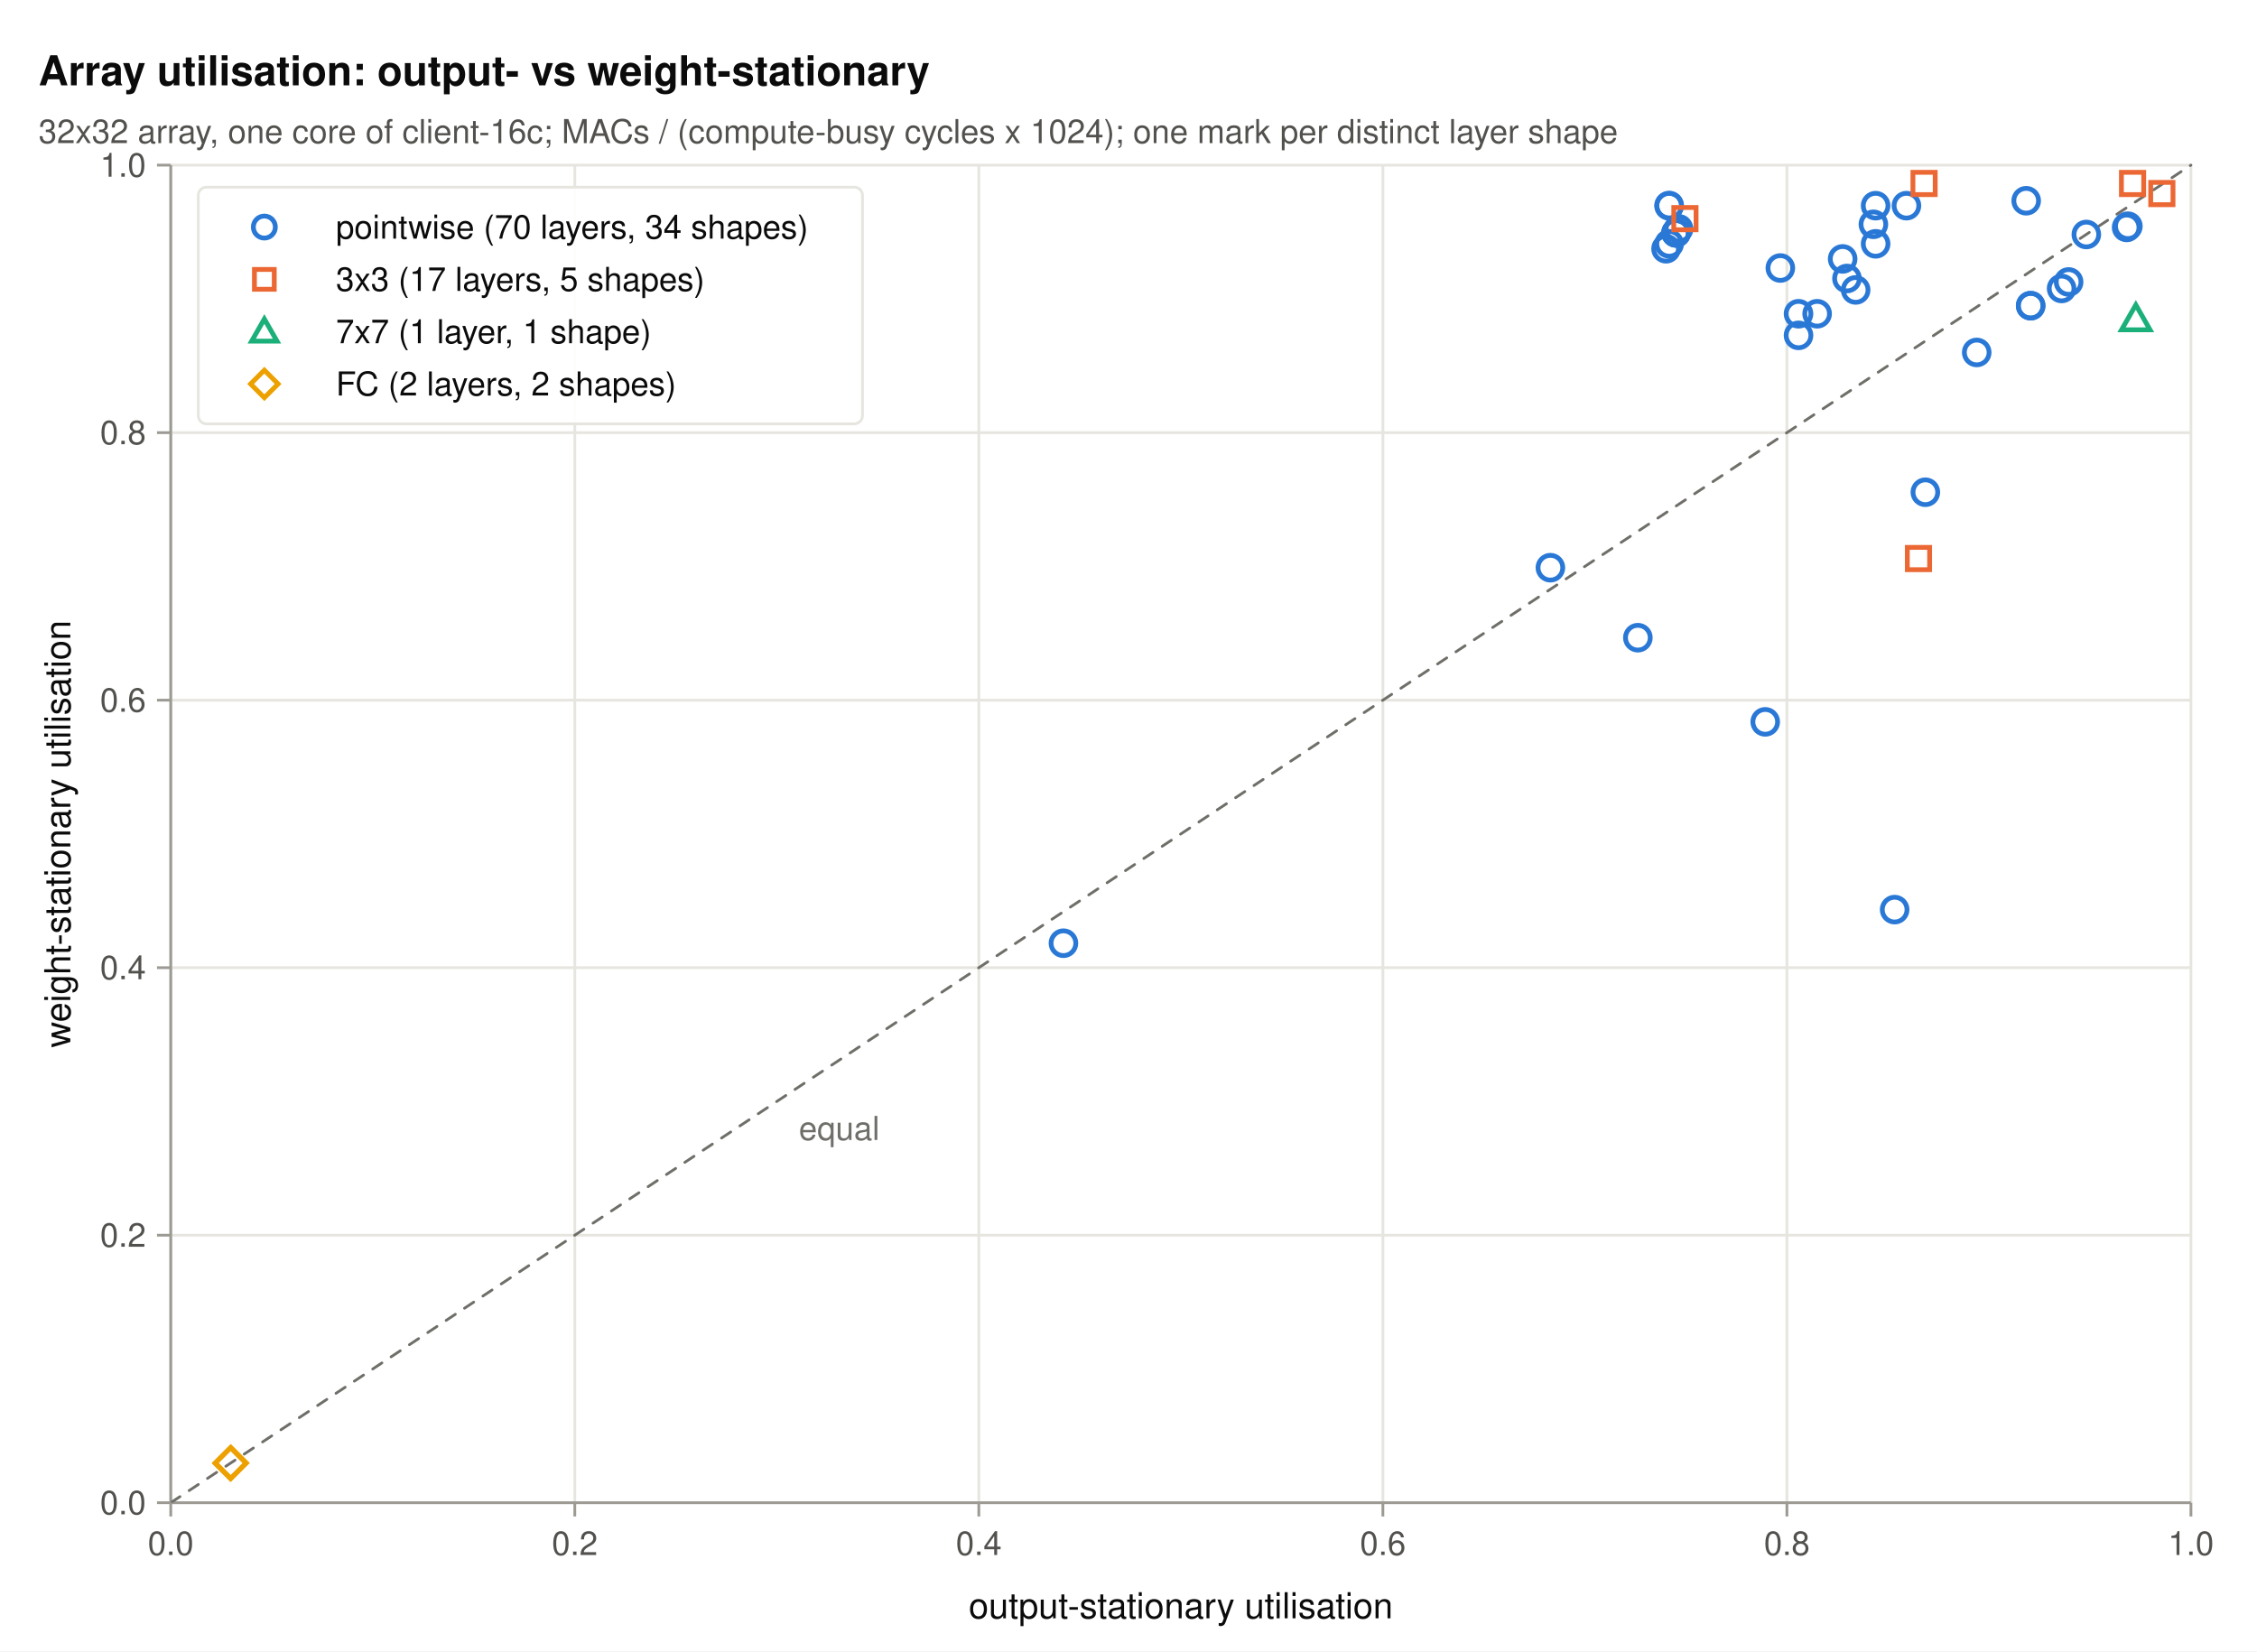
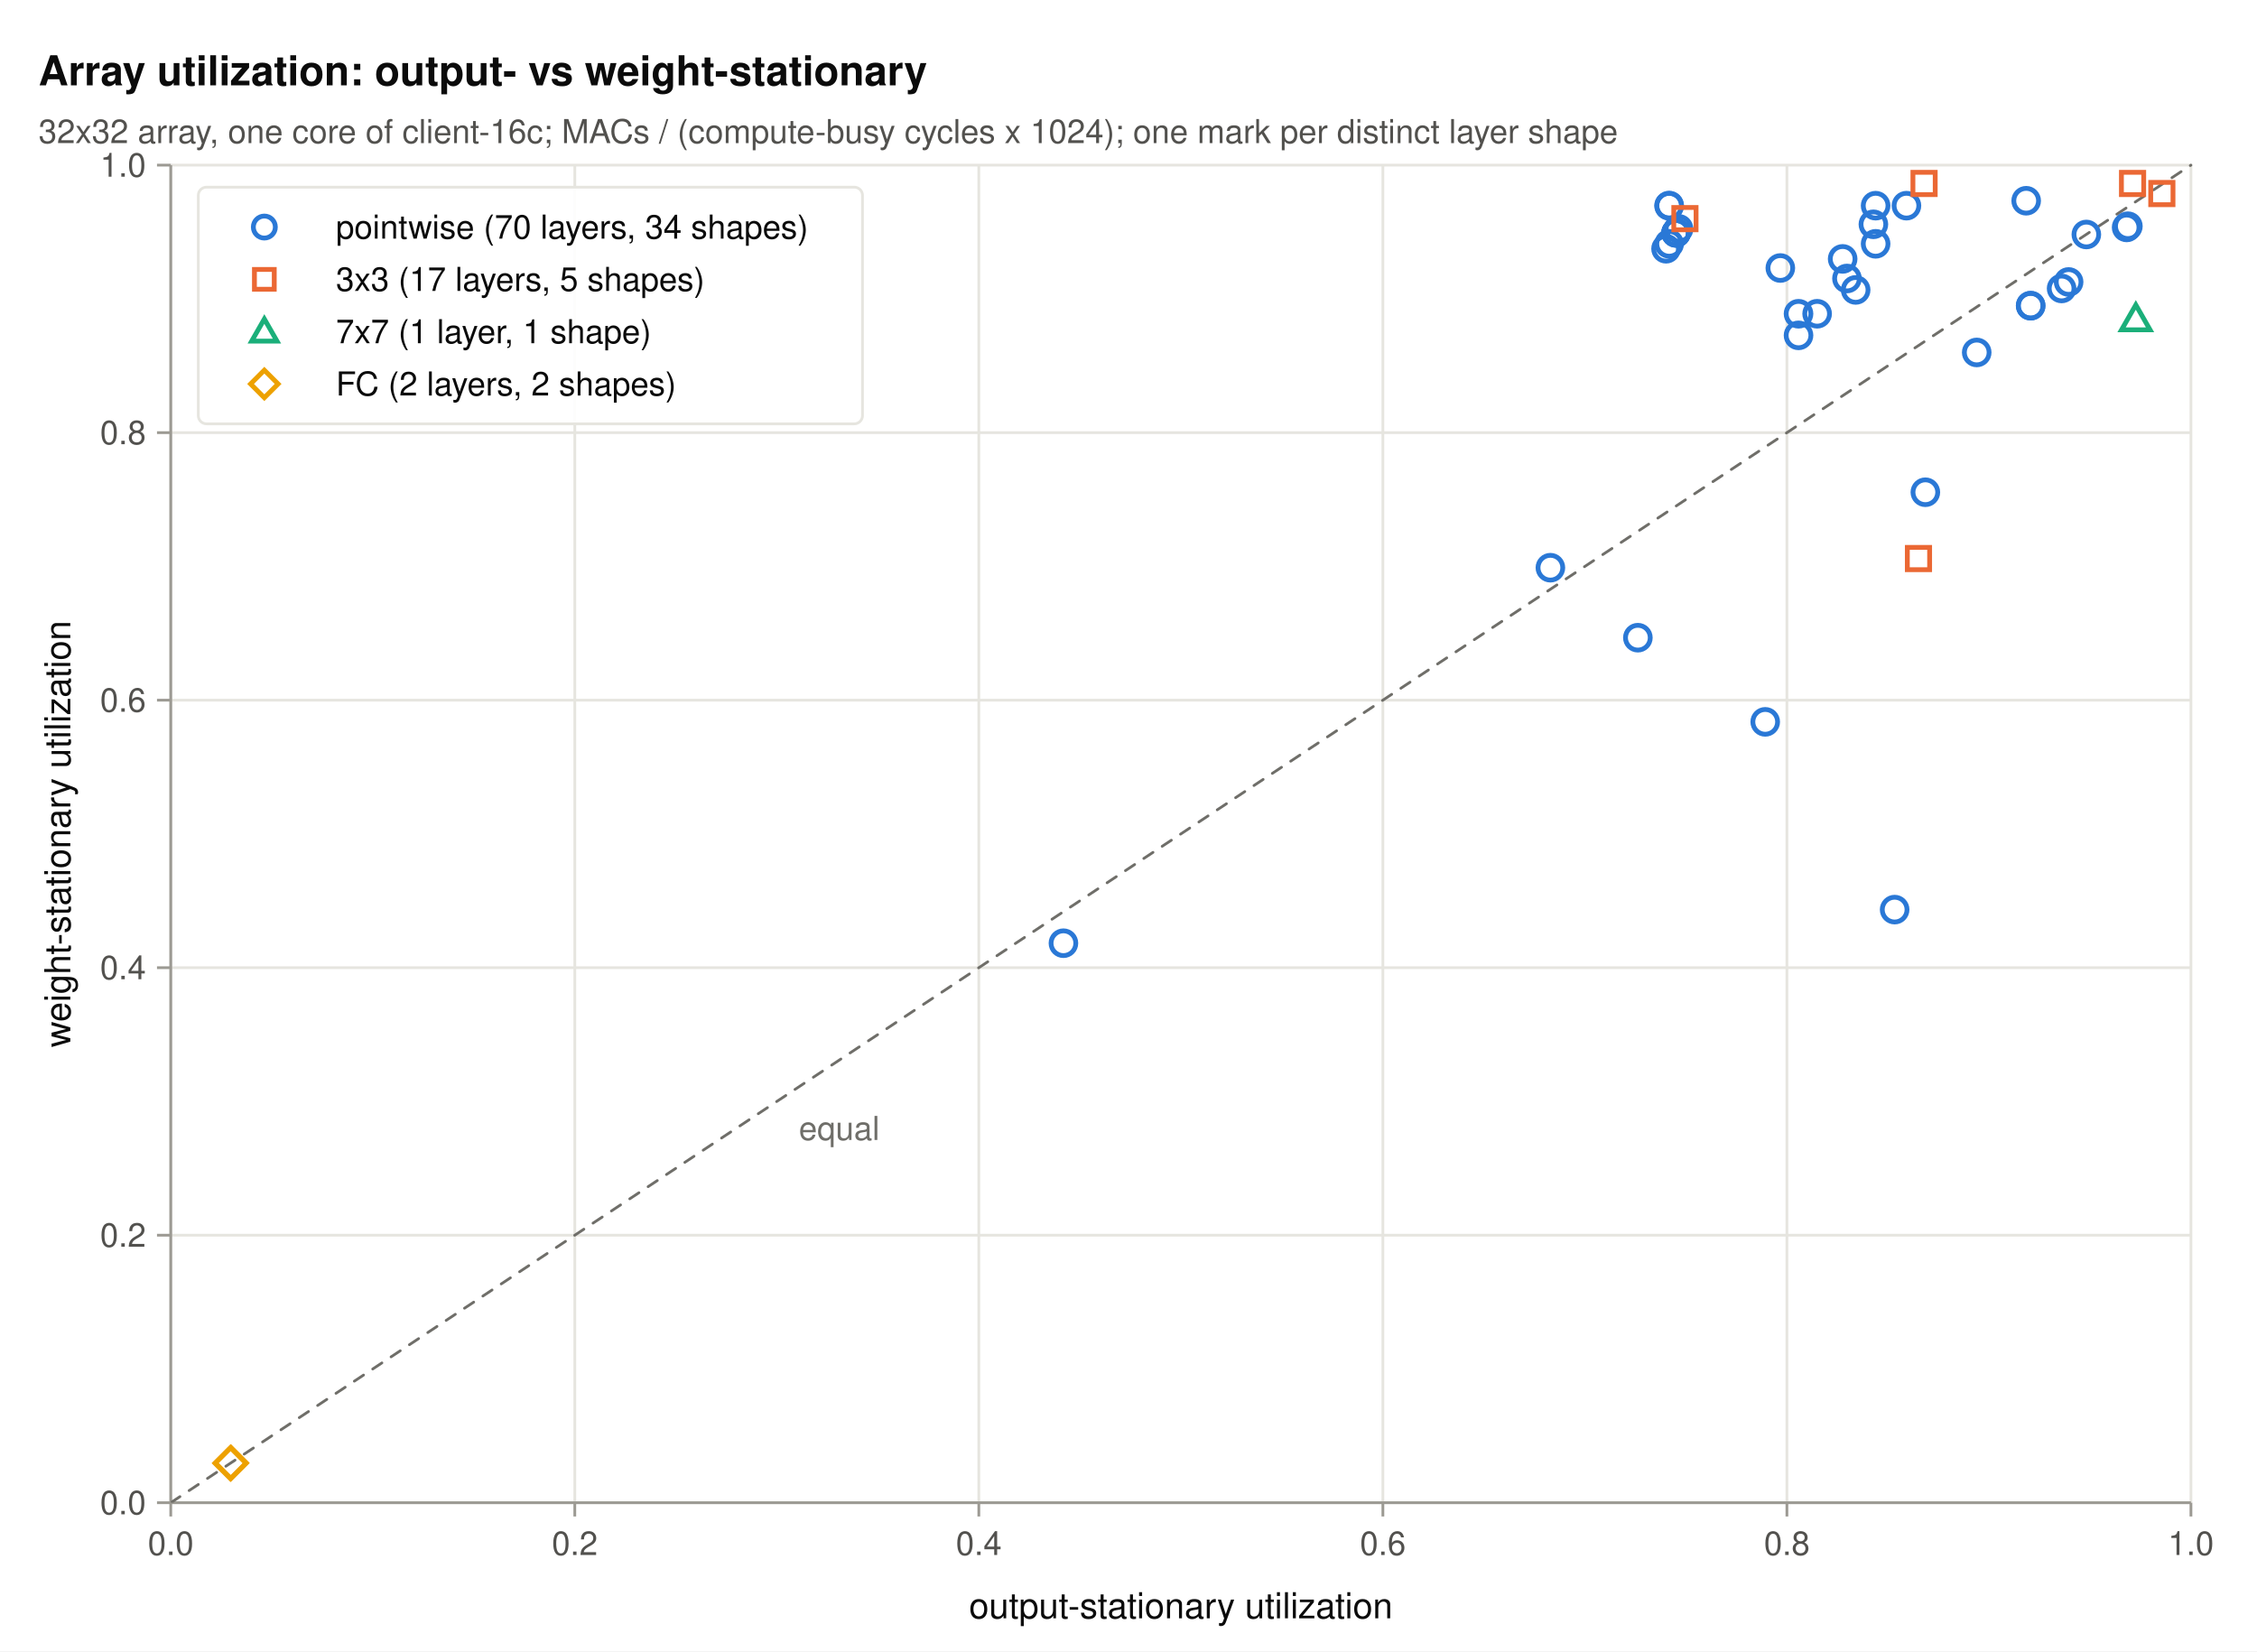
<svg xmlns="http://www.w3.org/2000/svg" width="820" height="600" viewBox="0 0 820 600" font-family="system-ui, -apple-system, 'Segoe UI', Helvetica, Arial, sans-serif">
  <rect width="820" height="600" fill="#ffffff" />
  <defs>
    <clipPath id="s5-plot">
      <rect x="62.04" y="58" width="735.96" height="488" />
    </clipPath>
  </defs>
-   <text x="14" y="31" font-size="15" fill="#0b0b0b" font-weight="600">Array utilisation: output- vs weight-stationary</text>
+   <text x="14" y="31" font-size="15" fill="#0b0b0b" font-weight="600">Array utilization: output- vs weight-stationary</text>
  <text x="14" y="52" font-size="12" fill="#52514e">32x32 array, one core of client-16c; MACs / (compute-busy cycles x 1024); one mark per distinct layer shape</text>
  <g stroke="#e6e5df" stroke-width="1" fill="none">
    <line x1="62.04" y1="546" x2="796" y2="546" />
    <line x1="62.04" y1="448.8" x2="796" y2="448.8" />
    <line x1="62.04" y1="351.6" x2="796" y2="351.6" />
    <line x1="62.04" y1="254.4" x2="796" y2="254.4" />
    <line x1="62.04" y1="157.2" x2="796" y2="157.2" />
    <line x1="62.04" y1="60" x2="796" y2="60" />
    <line x1="62.04" y1="60" x2="62.04" y2="546" />
    <line x1="208.83" y1="60" x2="208.83" y2="546" />
    <line x1="355.62" y1="60" x2="355.62" y2="546" />
    <line x1="502.42" y1="60" x2="502.42" y2="546" />
    <line x1="649.21" y1="60" x2="649.21" y2="546" />
    <line x1="796" y1="60" x2="796" y2="546" />
  </g>
  <g stroke="#9c9a93" stroke-width="1" fill="none">
    <line x1="62.04" y1="546" x2="796" y2="546" />
    <line x1="62.04" y1="60" x2="62.04" y2="546" />
    <line x1="62.04" y1="546" x2="62.04" y2="551" />
    <line x1="208.83" y1="546" x2="208.83" y2="551" />
    <line x1="355.62" y1="546" x2="355.62" y2="551" />
    <line x1="502.42" y1="546" x2="502.42" y2="551" />
    <line x1="649.21" y1="546" x2="649.21" y2="551" />
    <line x1="796" y1="546" x2="796" y2="551" />
    <line x1="57.04" y1="546" x2="62.04" y2="546" />
    <line x1="57.04" y1="448.8" x2="62.04" y2="448.8" />
    <line x1="57.04" y1="351.6" x2="62.04" y2="351.6" />
    <line x1="57.04" y1="254.4" x2="62.04" y2="254.4" />
    <line x1="57.04" y1="157.2" x2="62.04" y2="157.2" />
    <line x1="57.04" y1="60" x2="62.04" y2="60" />
  </g>
  <g style="font-variant-numeric: tabular-nums">
    <text x="62.04" y="565" font-size="12" fill="#52514e" text-anchor="middle">0.0</text>
    <text x="208.83" y="565" font-size="12" fill="#52514e" text-anchor="middle">0.2</text>
    <text x="355.62" y="565" font-size="12" fill="#52514e" text-anchor="middle">0.4</text>
    <text x="502.42" y="565" font-size="12" fill="#52514e" text-anchor="middle">0.6</text>
    <text x="649.21" y="565" font-size="12" fill="#52514e" text-anchor="middle">0.8</text>
    <text x="796" y="565" font-size="12" fill="#52514e" text-anchor="middle">1.0</text>
    <text x="53.04" y="550.2" font-size="12" fill="#52514e" text-anchor="end">0.0</text>
    <text x="53.04" y="453" font-size="12" fill="#52514e" text-anchor="end">0.2</text>
    <text x="53.04" y="355.8" font-size="12" fill="#52514e" text-anchor="end">0.4</text>
    <text x="53.04" y="258.6" font-size="12" fill="#52514e" text-anchor="end">0.6</text>
    <text x="53.04" y="161.4" font-size="12" fill="#52514e" text-anchor="end">0.8</text>
    <text x="53.04" y="64.2" font-size="12" fill="#52514e" text-anchor="end">1.0</text>
  </g>
-   <text x="429.02" y="588" font-size="13" fill="#0b0b0b" text-anchor="middle">output-stationary utilisation</text>
-   <text x="21.2" y="303" font-size="13" fill="#0b0b0b" text-anchor="middle" dominant-baseline="middle" transform="rotate(-90 21.2 303)">weight-stationary utilisation</text>
+   <text x="429.02" y="588" font-size="13" fill="#0b0b0b" text-anchor="middle">output-stationary utilization</text>
+   <text x="21.2" y="303" font-size="13" fill="#0b0b0b" text-anchor="middle" dominant-baseline="middle" transform="rotate(-90 21.2 303)">weight-stationary utilization</text>
  <g clip-path="url(#s5-plot)">
    <path d="M62.04,546 L796,60" fill="none" stroke="#6f6e69" stroke-width="1" stroke-linejoin="round" stroke-linecap="round" stroke-dasharray="4 4" />
    <circle cx="605.3" cy="90.38" r="4.5" fill="none" stroke="#2a78d6" stroke-width="1.75" />
    <circle cx="608.94" cy="84.61" r="4.5" fill="none" stroke="#2a78d6" stroke-width="1.75" />
    <circle cx="608.94" cy="84.61" r="4.5" fill="none" stroke="#2a78d6" stroke-width="1.75" />
    <circle cx="606.43" cy="74.73" r="4.5" fill="none" stroke="#2a78d6" stroke-width="1.75" />
    <circle cx="608.94" cy="84.61" r="4.5" fill="none" stroke="#2a78d6" stroke-width="1.75" />
    <circle cx="609.85" cy="83.14" r="4.5" fill="none" stroke="#2a78d6" stroke-width="1.75" />
    <circle cx="606.43" cy="74.73" r="4.5" fill="none" stroke="#2a78d6" stroke-width="1.75" />
    <circle cx="606.43" cy="88.59" r="4.5" fill="none" stroke="#2a78d6" stroke-width="1.75" />
    <circle cx="646.82" cy="97.38" r="4.5" fill="none" stroke="#2a78d6" stroke-width="1.75" />
    <circle cx="674.19" cy="105.34" r="4.5" fill="none" stroke="#2a78d6" stroke-width="1.75" />
    <circle cx="669.46" cy="94.07" r="4.5" fill="none" stroke="#2a78d6" stroke-width="1.75" />
    <circle cx="680.63" cy="81.5" r="4.5" fill="none" stroke="#2a78d6" stroke-width="1.75" />
    <circle cx="692.64" cy="74.73" r="4.5" fill="none" stroke="#2a78d6" stroke-width="1.75" />
    <circle cx="653.43" cy="114" r="4.5" fill="none" stroke="#2a78d6" stroke-width="1.75" />
    <circle cx="681.44" cy="74.73" r="4.5" fill="none" stroke="#2a78d6" stroke-width="1.75" />
    <circle cx="671.03" cy="101.19" r="4.5" fill="none" stroke="#2a78d6" stroke-width="1.75" />
    <circle cx="681.44" cy="88.59" r="4.5" fill="none" stroke="#2a78d6" stroke-width="1.75" />
    <circle cx="660.19" cy="114" r="4.5" fill="none" stroke="#2a78d6" stroke-width="1.75" />
    <circle cx="699.51" cy="178.85" r="4.5" fill="none" stroke="#2a78d6" stroke-width="1.75" />
    <circle cx="718.17" cy="128.06" r="4.5" fill="none" stroke="#2a78d6" stroke-width="1.75" />
    <circle cx="758" cy="85.2" r="4.5" fill="none" stroke="#2a78d6" stroke-width="1.75" />
    <circle cx="653.43" cy="121.85" r="4.5" fill="none" stroke="#2a78d6" stroke-width="1.75" />
    <circle cx="736.14" cy="72.94" r="4.5" fill="none" stroke="#2a78d6" stroke-width="1.75" />
    <circle cx="737.77" cy="111.07" r="4.5" fill="none" stroke="#2a78d6" stroke-width="1.75" />
    <circle cx="737.77" cy="111.07" r="4.5" fill="none" stroke="#2a78d6" stroke-width="1.75" />
    <circle cx="563.28" cy="206.27" r="4.5" fill="none" stroke="#2a78d6" stroke-width="1.75" />
    <circle cx="595.06" cy="231.7" r="4.5" fill="none" stroke="#2a78d6" stroke-width="1.75" />
    <circle cx="749.01" cy="104.81" r="4.5" fill="none" stroke="#2a78d6" stroke-width="1.75" />
    <circle cx="772.63" cy="82.63" r="4.5" fill="none" stroke="#2a78d6" stroke-width="1.75" />
    <circle cx="773.09" cy="82.19" r="4.5" fill="none" stroke="#2a78d6" stroke-width="1.75" />
    <circle cx="641.33" cy="262.28" r="4.5" fill="none" stroke="#2a78d6" stroke-width="1.75" />
    <circle cx="751.56" cy="102.45" r="4.5" fill="none" stroke="#2a78d6" stroke-width="1.75" />
    <circle cx="386.36" cy="342.71" r="4.5" fill="none" stroke="#2a78d6" stroke-width="1.75" />
    <circle cx="688.35" cy="330.5" r="4.5" fill="none" stroke="#2a78d6" stroke-width="1.75" />
    <rect x="608.11" y="75.39" width="8.1" height="8.1" fill="none" stroke="#eb6834" stroke-width="1.75" />
    <rect x="694.99" y="62.61" width="8.1" height="8.1" fill="none" stroke="#eb6834" stroke-width="1.75" />
    <rect x="770.74" y="62.61" width="8.1" height="8.1" fill="none" stroke="#eb6834" stroke-width="1.75" />
    <rect x="781.38" y="66.27" width="8.1" height="8.1" fill="none" stroke="#eb6834" stroke-width="1.75" />
    <rect x="692.96" y="198.89" width="8.1" height="8.1" fill="none" stroke="#eb6834" stroke-width="1.75" />
    <polygon points="775.97,110.78 781.14,119.83 770.79,119.83" fill="none" stroke="#1baf7a" stroke-width="1.75" />
    <polygon points="83.88,525.92 89.5,531.55 83.88,537.17 78.25,531.55" fill="none" stroke="#eda100" stroke-width="1.75" />
    <polygon points="83.74,526.01 89.36,531.64 83.74,537.26 78.11,531.64" fill="none" stroke="#eda100" stroke-width="1.75" />
  </g>
  <text x="290.23" y="414.2" font-size="12" fill="#6f6e69">equal</text>
  <g transform="translate(72.04,68)">
    <rect width="241.32" height="86" rx="3" fill="#ffffff" fill-opacity="0.92" stroke="#e6e5df" />
    <circle cx="24" cy="14.5" r="4" fill="none" stroke="#2a78d6" stroke-width="1.75" />
    <text x="50" y="18.7" font-size="12" fill="#0b0b0b">pointwise (70 layers, 34 shapes)</text>
    <rect x="20.4" y="29.9" width="7.2" height="7.2" fill="none" stroke="#eb6834" stroke-width="1.75" />
    <text x="50" y="37.7" font-size="12" fill="#0b0b0b">3x3 (17 layers, 5 shapes)</text>
    <polygon points="24,47.9 28.6,55.95 19.4,55.95" fill="none" stroke="#1baf7a" stroke-width="1.75" />
    <text x="50" y="56.7" font-size="12" fill="#0b0b0b">7x7 (1 layer, 1 shape)</text>
    <polygon points="24,66.5 29,71.5 24,76.5 19,71.5" fill="none" stroke="#eda100" stroke-width="1.75" />
    <text x="50" y="75.7" font-size="12" fill="#0b0b0b">FC (2 layers, 2 shapes)</text>
  </g>
</svg>
